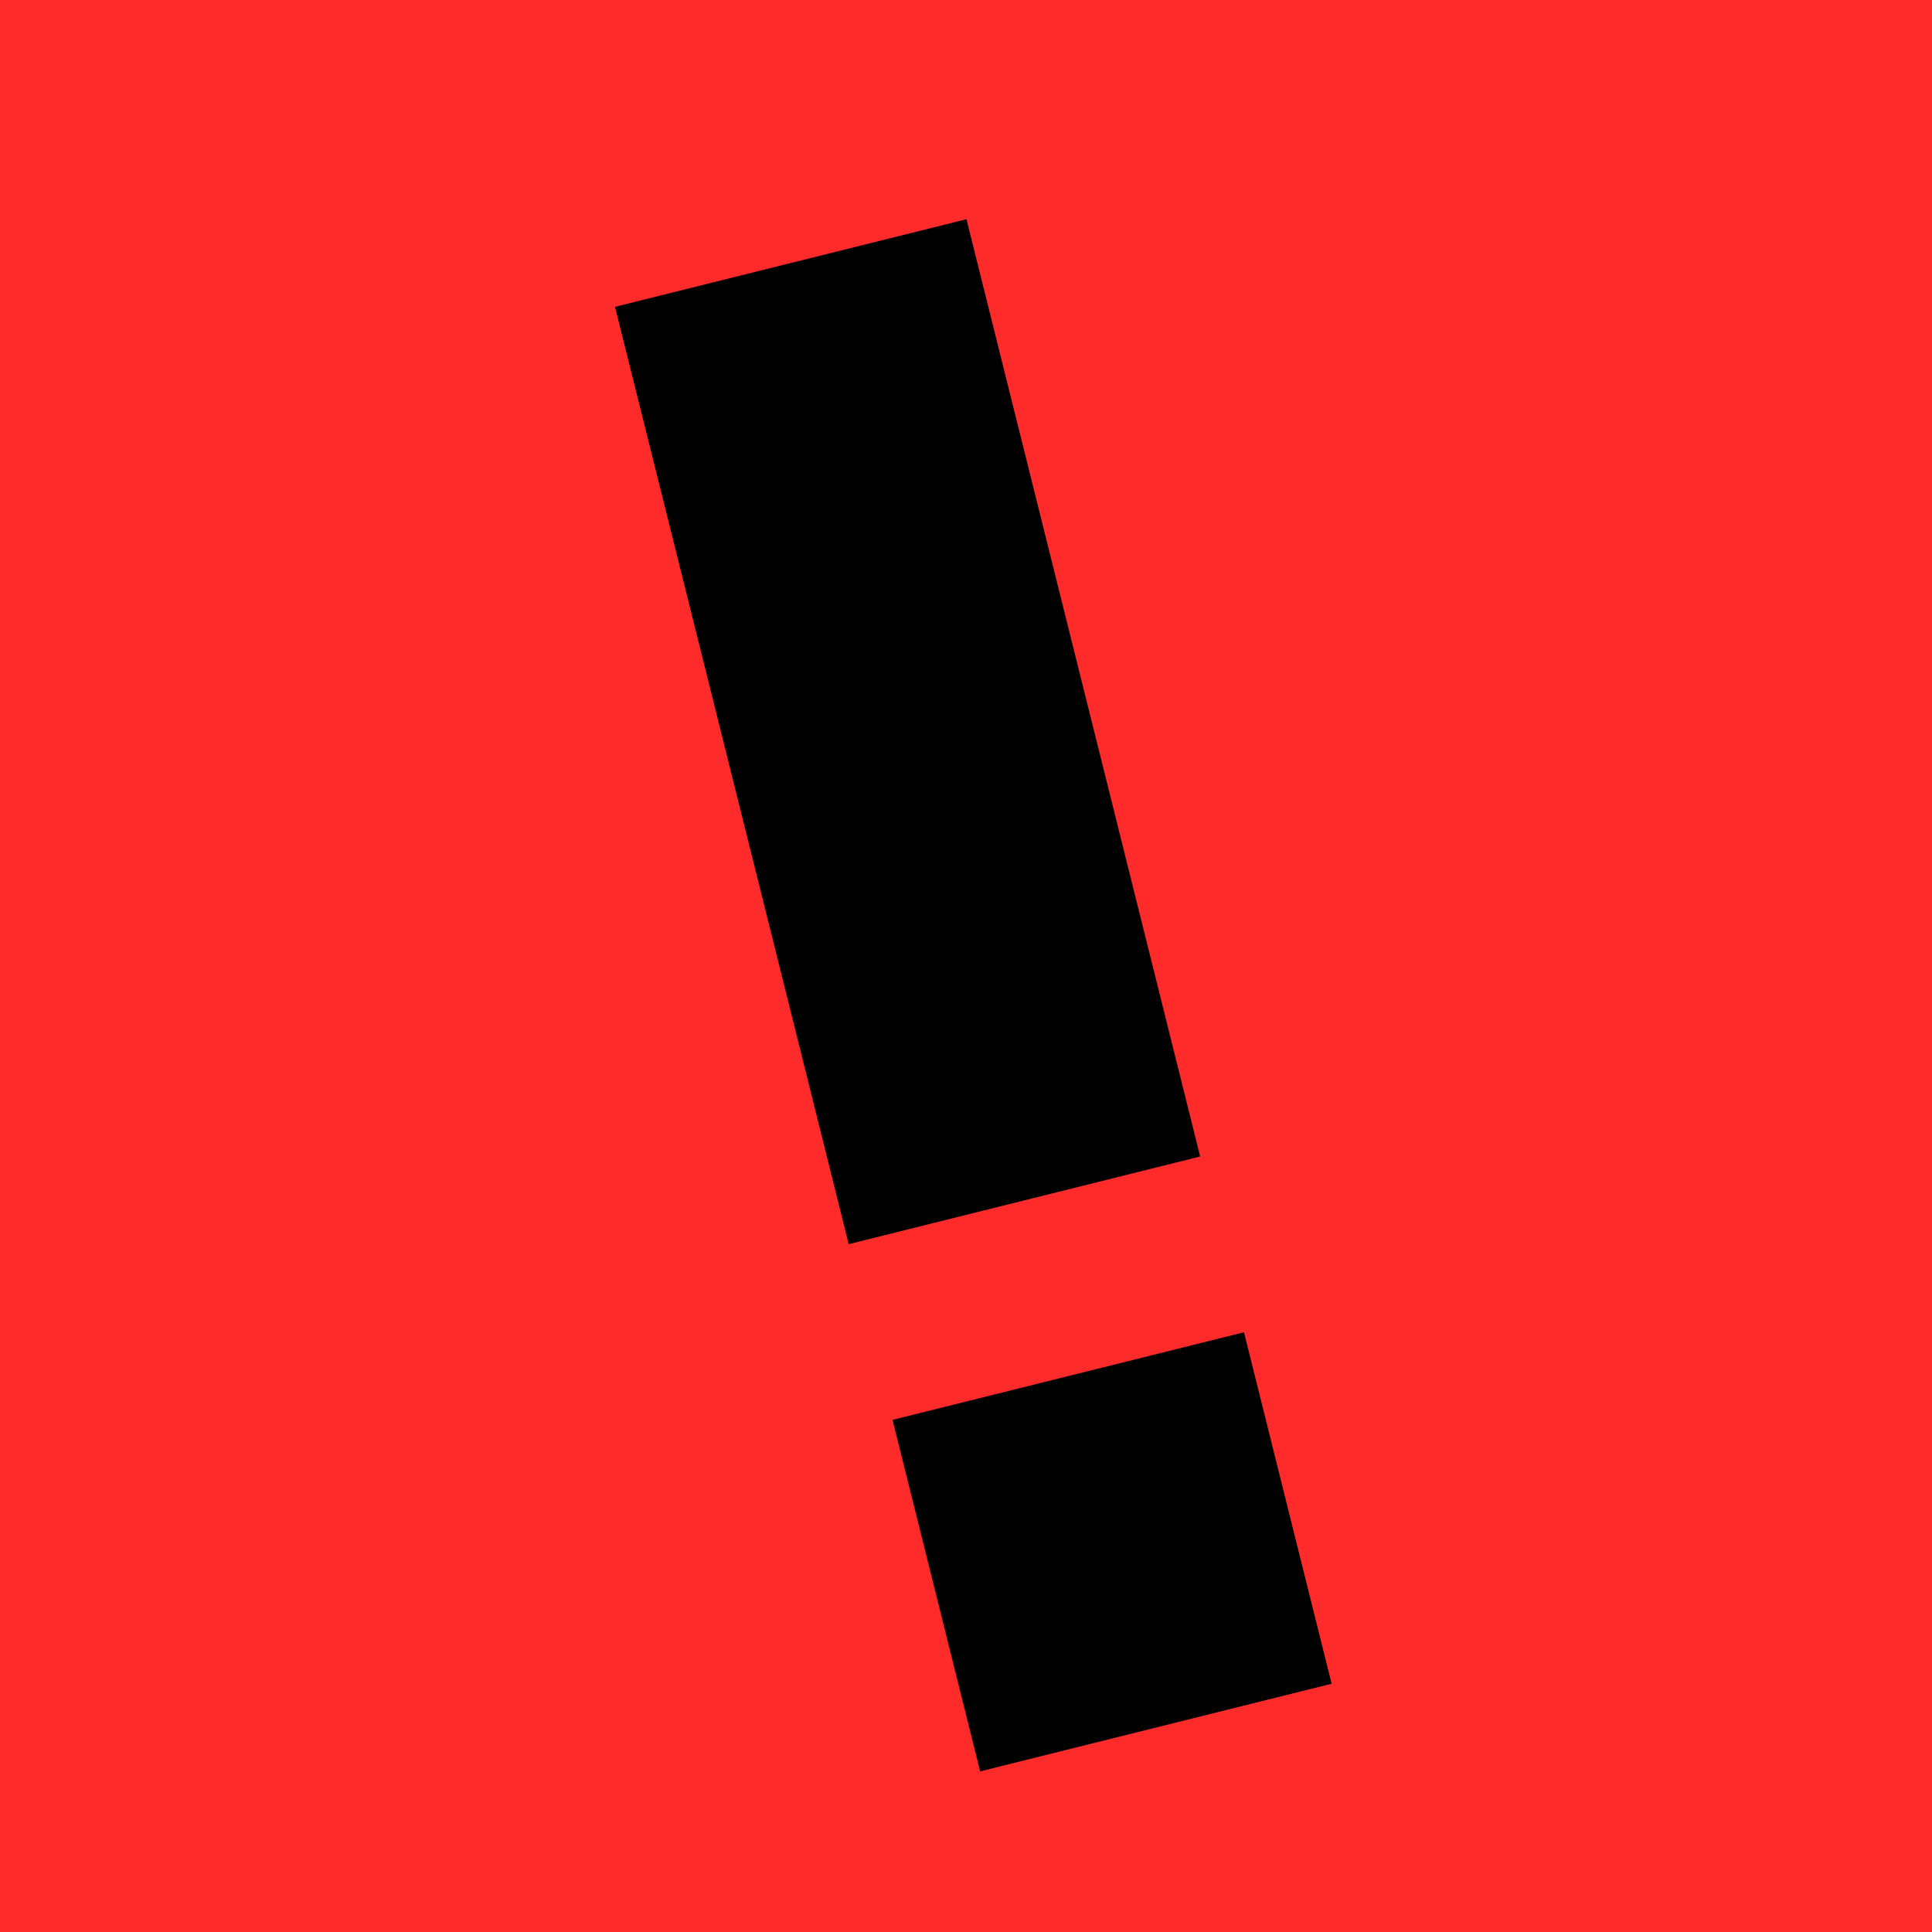
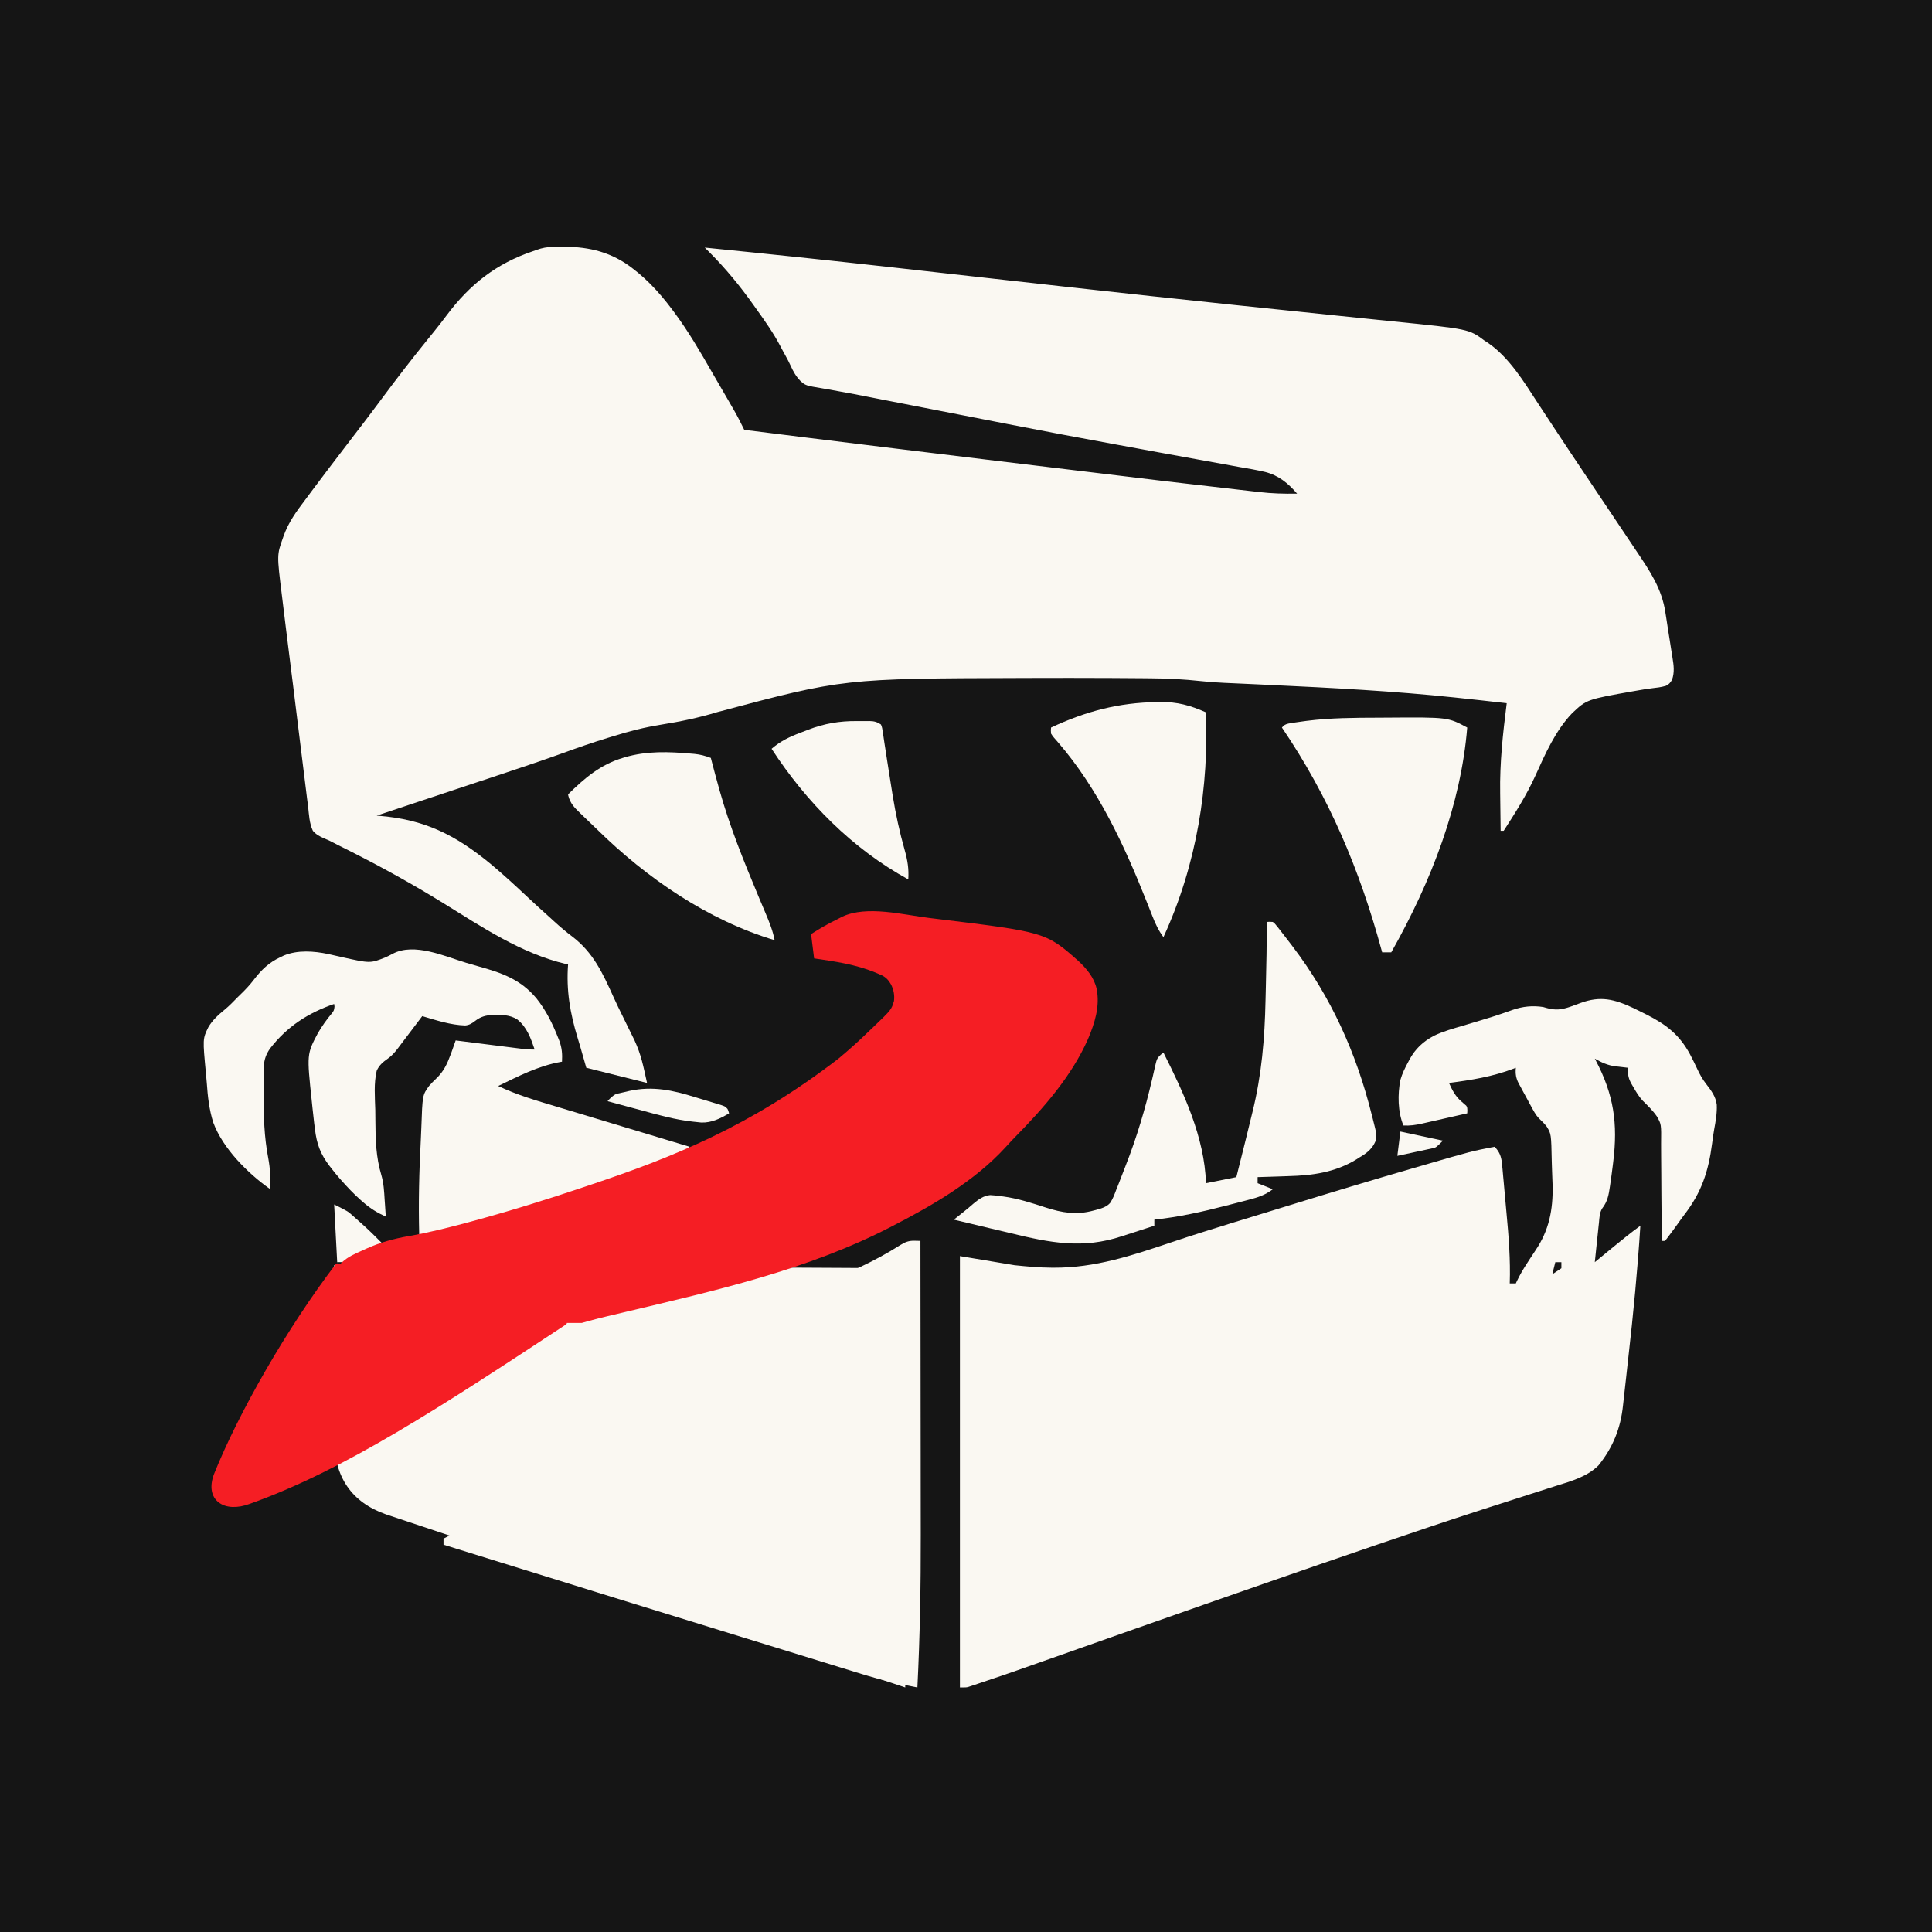
- <svg xmlns="http://www.w3.org/2000/svg" viewBox="0 0 64 64" width="64" height="64">
-   <rect width="64" height="64" fill="#ff2b2b" />
-   <g transform="rotate(-14 32 32)">
-     <rect x="26" y="8" width="12" height="32" fill="#000" />
-     <rect x="26" y="46" width="12" height="12" fill="#000" />
+ <svg xmlns="http://www.w3.org/2000/svg" width="1024" height="1024" viewBox="0 0 1024 1024" role="img" aria-label="Playdamnit mimic">
+   <rect width="1024" height="1024" fill="#151515" />
+   <g transform="translate(-9.652319 -29.77779) scale(1.610038)">
+     <g transform="translate(-88 -140)">
+       <path d="M 220 433 C 300 395 430 380 582 399 L 548 515 L 566 527 L 455 558 L 405 549 L 312 514 L 270 494 Z" fill="#151515" />
+     </g>
+     <g transform="translate(-88 -140)">
+       <path d="M 204 575 L 392 576 L 392 714 L 221 657 Q 204 651 204 632 Z" fill="#FAF8F2" />
+     </g>
+     <g fill="#FAF8F2">
+       <path d="M0 0 C0.277 -0.01 0.553 -0.02 0.838 -0.03 C9.209 -0.264 16.592 0.718 23.759 5.296 C29.873 9.36 34.926 14.753 39.285 20.613 C39.474 20.865 39.663 21.118 39.858 21.377 C44.564 27.692 48.5 34.449 52.413 41.272 C53.165 42.58 53.924 43.884 54.684 45.188 C55.602 46.766 56.519 48.346 57.434 49.926 C57.518 50.072 57.518 50.072 57.947 50.811 C58.428 51.644 58.908 52.478 59.386 53.312 C59.524 53.55 59.662 53.788 59.804 54.034 C60.963 56.061 62.001 58.143 63.031 60.238 C89.276 63.522 115.523 66.792 200.861 77.049 C203.599 77.365 206.336 77.684 209.073 78.003 C213.221 78.487 217.369 78.966 221.518 79.441 C222.945 79.605 224.372 79.77 225.799 79.937 C227.436 80.128 229.074 80.315 230.712 80.5 C231.297 80.566 231.883 80.634 232.468 80.703 C236.668 81.2 240.802 81.317 245.031 81.238 C242.054 77.794 238.962 75.239 234.511 74.102 C231.682 73.439 228.818 72.948 225.955 72.465 C224.317 72.182 222.683 71.873 221.049 71.567 C218.218 71.04 215.385 70.529 212.549 70.028 C208.042 69.233 203.541 68.406 199.04 67.573 C197.489 67.286 195.937 66.999 194.386 66.713 C193.997 66.641 193.609 66.57 193.209 66.496 C190.617 66.017 188.025 65.543 185.432 65.07 C173.619 62.918 161.824 60.682 150.039 58.387 C149.835 58.347 149.631 58.307 149.421 58.266 C144.564 57.32 139.707 56.371 134.851 55.421 C130.779 54.624 126.706 53.832 122.633 53.039 C119.717 52.472 116.8 51.905 113.884 51.337 C113.208 51.205 112.533 51.074 111.858 50.943 C111.212 50.817 110.566 50.691 109.92 50.565 C109.29 50.443 108.66 50.32 108.03 50.198 C106.511 49.902 104.991 49.604 103.473 49.302 C100.633 48.739 97.792 48.19 94.941 47.689 C93.56 47.445 92.182 47.192 90.804 46.937 C90.149 46.819 89.493 46.705 88.836 46.595 C83.229 45.66 83.229 45.66 81.468 44.084 C80.051 42.635 79.144 40.979 78.312 39.145 C77.822 38.065 77.274 37.027 76.702 35.99 C76.502 35.626 76.302 35.262 76.102 34.898 C76.002 34.716 75.902 34.534 75.799 34.346 C75.495 33.787 75.199 33.226 74.904 32.663 C72.711 28.49 70.038 24.673 67.296 20.846 C66.907 20.302 66.521 19.757 66.134 19.212 C61.689 12.941 56.915 7.119 51.476 1.682 C51.206 1.412 50.935 1.142 50.656 0.863 C50.45 0.657 50.244 0.451 50.031 0.238 C70.814 2.315 91.583 4.49 112.34 6.814 C113.128 6.903 113.917 6.991 114.706 7.079 C120.429 7.72 126.152 8.362 131.875 9.004 C143.944 10.359 156.015 11.709 168.086 13.051 C168.385 13.084 168.685 13.117 168.993 13.152 C187.325 15.19 205.663 17.171 224.009 19.088 C224.849 19.176 225.689 19.263 226.529 19.351 C237.14 20.461 247.752 21.567 258.365 22.655 C262.246 23.053 266.126 23.454 270.006 23.857 C272.226 24.087 274.447 24.316 276.668 24.54 C301.596 27.055 301.596 27.055 306.719 30.863 C306.881 30.968 306.881 30.968 307.705 31.5 C314.771 36.27 319.697 44.394 324.254 51.401 C325.061 52.638 325.875 53.872 326.688 55.105 C327.043 55.642 327.397 56.18 327.751 56.717 C327.933 56.993 328.115 57.27 328.303 57.554 C328.878 58.427 329.453 59.301 330.027 60.174 C333.405 65.31 336.822 70.419 340.245 75.524 C341.196 76.942 342.146 78.361 343.096 79.78 C343.254 80.015 343.411 80.25 343.573 80.493 C344.212 81.446 344.85 82.4 345.489 83.354 C347.241 85.971 348.994 88.588 350.75 91.203 C352.129 93.256 353.505 95.31 354.878 97.366 C355.588 98.431 356.301 99.495 357.016 100.557 C361.293 106.908 365.129 112.659 366.27 120.371 C366.359 120.936 366.449 121.501 366.54 122.065 C366.726 123.236 366.904 124.407 367.076 125.58 C367.297 127.073 367.539 128.562 367.786 130.051 C367.976 131.211 368.154 132.373 368.329 133.536 C368.413 134.086 368.501 134.635 368.594 135.184 C369.015 137.721 369.329 140.064 368.454 142.531 C367.895 143.45 367.451 144.05 366.454 144.497 C364.918 144.966 363.342 145.143 361.751 145.321 C360.158 145.51 358.579 145.788 356.999 146.061 C356.666 146.118 356.334 146.176 355.991 146.234 C340.375 148.984 340.375 148.984 335.528 153.556 C330.085 159.265 326.69 166.937 323.485 174.052 C320.585 180.463 316.843 186.337 313.031 192.238 C312.701 192.238 312.371 192.238 312.031 192.238 C311.983 189.42 311.949 186.602 311.928 183.783 C311.918 182.472 311.904 181.161 311.88 179.85 C311.705 169.871 312.784 160.122 314.031 150.238 C308.576 149.602 303.118 149.002 297.656 148.426 C297.55 148.415 297.55 148.415 297.01 148.357 C276.864 146.231 256.679 145.182 236.449 144.234 C235.516 144.19 234.584 144.146 233.651 144.102 C233.042 144.074 232.433 144.045 231.824 144.016 C231.527 144.002 231.229 143.988 230.923 143.974 C229.213 143.894 227.504 143.817 225.794 143.742 C224.73 143.696 223.667 143.647 222.603 143.598 C222.126 143.576 221.649 143.555 221.172 143.536 C218.498 143.426 215.846 143.226 213.184 142.936 C207.71 142.341 202.292 142.065 196.785 142.031 C195.855 142.024 194.926 142.015 193.996 142.005 C190.659 141.971 187.322 141.953 183.984 141.938 C183.718 141.936 183.451 141.935 183.177 141.934 C174.512 141.892 165.848 141.894 157.183 141.923 C156.282 141.926 155.38 141.928 154.479 141.931 C95.701 142.1 95.701 142.1 54.235 153.14 C48.102 155.017 42.051 156.262 35.711 157.282 C30.261 158.161 25.098 159.439 19.844 161.113 C19.27 161.288 18.696 161.463 18.121 161.637 C13.015 163.182 7.998 164.955 2.982 166.769 C-2.936 168.904 -8.894 170.914 -14.863 172.902 C-14.983 172.942 -14.983 172.942 -15.592 173.145 C-18.564 174.135 -21.537 175.123 -24.51 176.11 C-27.044 176.95 -29.577 177.793 -32.11 178.636 C-36.086 179.958 -40.062 181.28 -44.038 182.6 C-48.683 184.142 -53.326 185.689 -57.969 187.238 C-57.876 187.245 -57.876 187.245 -57.409 187.282 C-42.188 188.471 -32.096 193.56 -20.386 203.197 C-16.148 206.729 -12.106 210.478 -8.087 214.256 C-5.887 216.323 -3.652 218.35 -1.404 220.365 C-0.784 220.924 -0.167 221.487 0.449 222.051 C2.365 223.797 4.292 225.463 6.371 227.012 C13.353 232.319 16.471 239.158 20.021 247.031 C20.956 249.101 21.951 251.139 22.96 253.175 C23.514 254.295 24.061 255.419 24.609 256.543 C25.042 257.433 25.479 258.321 25.92 259.208 C26.084 259.54 26.249 259.872 26.418 260.215 C26.49 260.358 26.49 260.358 26.852 261.084 C29.141 266.057 29.756 269.499 31.031 275.238 C24.431 273.588 17.831 271.938 11.031 270.238 C10.701 269.083 10.701 269.083 9.031 263.238 C8.437 261.257 8.437 261.257 8.195 260.465 C5.698 252.251 4.4 244.821 5.031 236.238 C4.812 236.189 4.593 236.14 4.367 236.09 C-10.487 232.588 -23.393 223.853 -36.207 215.938 C-45.945 209.929 -55.856 204.431 -66.062 199.261 C-66.188 199.197 -66.188 199.197 -66.822 198.876 C-68.165 198.196 -69.51 197.52 -70.859 196.853 C-71.267 196.646 -71.674 196.436 -72.077 196.22 C-73.117 195.664 -74.141 195.163 -75.243 194.741 C-76.685 194.128 -77.938 193.442 -78.969 192.238 C-80.146 189.772 -80.253 186.885 -80.546 184.206 C-80.651 183.379 -80.762 182.553 -80.873 181.727 C-81.139 179.719 -81.381 177.71 -81.615 175.699 C-81.89 173.35 -82.189 171.005 -82.49 168.66 C-83.027 164.469 -83.542 160.276 -84.046 156.081 C-84.532 152.025 -85.031 147.97 -85.544 143.917 C-85.575 143.668 -85.607 143.419 -85.639 143.162 C-85.766 142.161 -85.893 141.159 -86.02 140.157 C-86.571 135.809 -87.112 131.459 -87.651 127.11 C-87.738 126.411 -87.825 125.712 -87.912 125.013 C-88.218 122.559 -88.52 120.105 -88.814 117.65 C-88.936 116.636 -89.059 115.623 -89.185 114.609 C-90.824 101.396 -90.824 101.396 -88.836 95.832 C-88.772 95.647 -88.708 95.462 -88.642 95.271 C-87.059 90.756 -84.392 87.069 -81.515 83.294 C-80.788 82.335 -80.075 81.365 -79.36 80.397 C-77.726 78.192 -76.07 76.003 -74.409 73.818 C-73.978 73.25 -73.547 72.682 -73.117 72.114 C-70.682 68.9 -68.24 65.692 -65.778 62.499 C-65.711 62.412 -65.711 62.412 -65.372 61.971 C-65.238 61.797 -65.104 61.624 -64.966 61.445 C-62.589 58.362 -60.23 55.267 -57.906 52.145 C-57.782 51.977 -57.657 51.81 -57.528 51.637 C-57.027 50.964 -56.526 50.29 -56.025 49.617 C-51.203 43.135 -46.277 36.75 -41.189 30.474 C-40.943 30.169 -40.696 29.865 -40.442 29.551 C-39.956 28.952 -39.471 28.353 -38.985 27.754 C-37.562 25.993 -36.177 24.21 -34.824 22.395 C-27.309 12.369 -18.548 5.475 -6.616 1.459 C-6.158 1.303 -5.702 1.139 -5.249 0.97 C-3.478 0.331 -1.878 0.056 0 0 Z " transform="translate(187.9688,99.76172)" />
+       <path d="M0 0 C0.349 -0.008 0.697 -0.016 1.057 -0.024 C6.639 -0.122 11.048 1.115 16.125 3.375 C17.02 27.414 13.367 52.914 2.125 77.375 C0.516 75.223 -0.543 72.962 -1.51 70.47 C-1.766 69.811 -2.026 69.154 -2.288 68.497 C-2.664 67.552 -3.039 66.607 -3.414 65.662 C-10.768 47.128 -19.392 28.507 -32.539 13.291 C-32.698 13.105 -32.857 12.918 -33.021 12.726 C-33.313 12.386 -33.609 12.049 -33.911 11.718 C-34.299 11.266 -34.299 11.266 -34.875 10.375 C-34.962 9.261 -34.962 9.261 -34.875 8.375 C-23.521 3.063 -12.586 0.149 0 0 Z " transform="translate(386.875,249.625)" />
+       <path d="M0 0 C1.016 -0.004 2.031 -0.011 3.047 -0.019 C22.868 -0.159 22.868 -0.159 29.216 3.246 C27.167 28.349 17.557 53.672 4.216 77.246 C3.226 77.246 2.236 77.246 1.216 77.246 C1.154 77.019 1.092 76.791 1.028 76.557 C-6.209 49.991 -16.237 26.155 -31.784 3.246 C-31.06 2.439 -30.791 2.248 -29.694 1.949 C-29.222 1.864 -28.75 1.785 -28.276 1.711 C-28.142 1.69 -28.142 1.69 -27.461 1.58 C-26.528 1.438 -25.594 1.309 -24.659 1.184 C-24.329 1.14 -23.999 1.095 -23.659 1.05 C-15.804 0.053 -7.908 0.021 0 0 Z " transform="translate(459.7841,254.7537)" />
+       <path d="M0 0 C0.722 0.005 1.443 -0 2.165 -0.006 C2.632 -0.006 3.099 -0.004 3.567 -0.002 C3.778 -0.004 3.99 -0.006 4.208 -0.009 C5.708 0.015 6.715 0.289 7.958 1.13 C8.355 1.971 8.459 2.827 8.58 3.744 C8.623 4.011 8.665 4.279 8.71 4.554 C8.85 5.444 8.978 6.336 9.106 7.228 C9.203 7.856 9.302 8.484 9.401 9.112 C9.611 10.446 9.816 11.781 10.017 13.116 C10.538 16.562 11.09 20.003 11.649 23.443 C11.704 23.781 11.758 24.118 11.815 24.466 C12.812 30.587 14.089 36.557 15.789 42.523 C16.717 45.814 17.192 48.706 16.958 52.13 C-1.558 41.97 -16.567 26.712 -28.042 9.13 C-25.139 6.614 -22.102 5.159 -18.516 3.823 C-17.672 3.507 -16.834 3.179 -15.996 2.849 C-10.723 0.817 -5.642 -0.051 0 0 Z " transform="translate(288.0425,255.8696)" />
+       <path d="M0 0 C0.139 0.012 0.139 0.012 0.842 0.07 C2.73 0.257 4.413 0.718 6.188 1.387 C6.246 1.616 6.305 1.846 6.366 2.083 C7.169 5.193 8.01 8.293 8.875 11.387 C8.911 11.516 8.911 11.516 9.094 12.169 C12.443 24.095 17.055 35.456 21.831 46.871 C21.972 47.209 22.113 47.547 22.258 47.895 C22.924 49.488 23.594 51.079 24.271 52.668 C25.488 55.541 26.596 58.309 27.188 61.387 C5.214 54.814 -14.957 40.94 -31.177 25.007 C-32.007 24.196 -32.848 23.397 -33.69 22.598 C-34.456 21.869 -35.216 21.134 -35.975 20.396 C-36.318 20.064 -36.662 19.732 -37.007 19.401 C-38.73 17.744 -40.104 16.298 -40.71 13.92 C-40.744 13.744 -40.778 13.568 -40.812 13.387 C-35.362 8.035 -30.228 3.615 -22.812 1.387 C-22.612 1.326 -22.411 1.265 -22.204 1.202 C-14.826 -0.981 -7.599 -0.673 0 0 Z " transform="translate(233.8125,266.6133)" />
+       <path d="M0 0 C0.921 -0.08 0.921 -0.08 2 0 C2.667 0.524 2.667 0.524 3.262 1.275 C3.376 1.416 3.376 1.416 3.953 2.132 C4.198 2.45 4.443 2.768 4.688 3.086 C4.949 3.417 5.21 3.749 5.471 4.08 C6.326 5.169 7.164 6.271 8 7.375 C8.144 7.564 8.288 7.754 8.437 7.949 C21.181 24.702 29.478 43.051 34.562 63.438 C34.655 63.795 34.748 64.152 34.843 64.521 C36.291 70.205 36.291 70.205 35.765 72.266 C34.84 74.405 33.365 75.748 31.42 76.982 C31.096 77.174 30.772 77.365 30.438 77.562 C30.14 77.758 29.843 77.953 29.537 78.154 C22.578 82.419 15.089 83.478 7.111 83.67 C5.963 83.7 4.817 83.746 3.67 83.791 C1.447 83.875 -0.776 83.943 -3 84 C-3 84.66 -3 85.32 -3 86 C-1.35 86.66 0.3 87.32 2 88 C-0.481 89.888 -2.905 90.679 -5.867 91.438 C-6.344 91.564 -6.82 91.69 -7.297 91.817 C-8.561 92.151 -9.827 92.477 -11.094 92.8 C-11.876 93 -12.658 93.203 -13.439 93.406 C-21.23 95.425 -28.984 97.145 -37 98 C-37 98.66 -37 99.32 -37 100 C-39.412 100.802 -41.829 101.585 -44.253 102.347 C-45.38 102.702 -46.505 103.062 -47.625 103.437 C-60.596 107.758 -71.287 105.618 -84.381 102.437 C-86.415 101.943 -88.452 101.464 -90.49 100.986 C-94.664 100.006 -98.833 99.009 -103 98 C-102.856 97.886 -102.713 97.771 -102.565 97.653 C-101.907 97.13 -101.25 96.606 -100.593 96.081 C-100.367 95.901 -100.141 95.722 -99.908 95.536 C-98.753 94.615 -97.622 93.679 -96.516 92.699 C-94.892 91.346 -93.199 90.105 -91.039 89.916 C-89.966 89.965 -88.926 90.08 -87.863 90.23 C-87.472 90.28 -87.081 90.33 -86.678 90.381 C-81.917 91.028 -77.357 92.516 -72.8 93.994 C-67.324 95.752 -62.635 96.553 -57 95 C-56.799 94.949 -56.597 94.899 -56.39 94.846 C-54.668 94.392 -52.81 93.893 -51.578 92.534 C-50.654 91.182 -50.105 89.669 -49.535 88.145 C-49.336 87.649 -49.135 87.154 -48.933 86.659 C-48.396 85.328 -47.884 83.99 -47.379 82.647 C-47.062 81.81 -46.737 80.977 -46.41 80.144 C-42.814 70.973 -40.037 61.677 -37.801 52.087 C-37.69 51.619 -37.579 51.15 -37.469 50.682 C-37.265 49.821 -37.072 48.959 -36.886 48.095 C-36.164 44.975 -36.164 44.975 -34.928 43.728 C-34.622 43.488 -34.315 43.248 -34 43 C-27.287 56.355 -20.489 70.846 -20 86 C-18.35 85.67 -18.35 85.67 -10 84 C-9.07 80.327 -8.148 76.654 -7.241 72.976 C-7.078 72.316 -6.915 71.656 -6.751 70.997 C-6.226 68.875 -5.707 66.751 -5.195 64.625 C-5.028 63.937 -4.86 63.25 -4.69 62.563 C-1.669 50.361 -0.654 38.359 -0.399 25.813 C-0.367 24.302 -0.327 22.793 -0.288 21.283 C-0.101 14.187 0.027 7.098 0 0 Z " transform="translate(423,322)" />
+       <path d="M0 0 C1.293 0.39 2.59 0.764 3.892 1.125 C11.564 3.256 17.745 5.373 22.98 11.601 C26.199 15.603 28.319 19.953 30.196 24.706 C30.26 24.867 30.26 24.867 30.584 25.679 C31.435 28.002 31.592 30.056 31.446 32.519 C31.272 32.548 31.097 32.577 30.918 32.607 C23.575 33.934 17.104 37.286 10.446 40.519 C16.566 43.448 22.98 45.315 29.464 47.256 C31.015 47.721 32.566 48.191 34.116 48.661 C37.04 49.546 39.966 50.427 42.891 51.306 C46.227 52.309 49.562 53.317 52.896 54.325 C59.745 56.394 66.595 58.459 73.446 60.519 C72.197 61.904 71.131 62.794 69.359 63.473 C69.157 63.552 68.955 63.631 68.747 63.712 C68.072 63.974 67.394 64.227 66.715 64.48 C66.22 64.668 65.725 64.856 65.23 65.045 C63.865 65.562 62.497 66.07 61.127 66.574 C60.253 66.896 59.38 67.219 58.508 67.543 C47.48 71.617 36.304 75.186 25.07 78.639 C24.453 78.829 23.836 79.019 23.219 79.21 C14.031 82.046 4.816 84.748 -4.482 87.206 C-5.112 87.373 -5.742 87.54 -6.371 87.708 C-7.537 88.017 -8.704 88.322 -9.871 88.625 C-10.216 88.716 -10.56 88.808 -10.916 88.902 C-12.5 89.308 -13.916 89.638 -15.554 89.519 C-15.832 79.098 -15.585 68.679 -15.027 58.271 C-14.959 56.986 -14.905 55.702 -14.862 54.417 C-14.482 43.473 -14.482 43.473 -12.27 40.454 C-11.522 39.592 -10.744 38.804 -9.913 38.022 C-7.452 35.681 -6.351 33.234 -5.179 30.081 C-5.094 29.853 -5.009 29.625 -4.921 29.39 C-4.446 28.106 -3.992 26.816 -3.554 25.519 C-3.258 25.556 -2.962 25.594 -2.657 25.633 C0.139 25.987 2.934 26.34 5.73 26.692 C7.167 26.873 8.604 27.055 10.041 27.237 C11.428 27.413 12.816 27.588 14.204 27.762 C14.732 27.829 15.261 27.896 15.79 27.963 C16.531 28.058 17.274 28.151 18.016 28.243 C18.233 28.271 18.45 28.3 18.674 28.328 C19.939 28.484 21.172 28.545 22.446 28.519 C21.196 24.828 19.868 21.065 16.705 18.602 C14.277 17.063 11.545 17.055 8.746 17.101 C6.38 17.251 4.762 17.64 2.883 19.081 C1.811 19.904 0.948 20.475 -0.424 20.595 C-5.282 20.447 -9.933 18.886 -14.554 17.519 C-14.668 17.671 -14.783 17.822 -14.9 17.979 C-16.113 19.589 -17.331 21.195 -18.552 22.798 C-19.004 23.394 -19.455 23.99 -19.905 24.587 C-20.559 25.457 -21.218 26.322 -21.878 27.187 C-22.097 27.479 -22.315 27.772 -22.54 28.074 C-23.59 29.442 -24.559 30.595 -25.987 31.575 C-27.565 32.691 -28.762 33.717 -29.554 35.519 C-30.527 39.653 -30.134 44.168 -30.014 48.376 C-29.984 49.64 -29.981 50.904 -29.977 52.169 C-29.957 58.258 -29.78 63.96 -28.024 69.826 C-27.231 72.502 -27.098 75.247 -26.929 78.019 C-26.891 78.561 -26.852 79.102 -26.812 79.644 C-26.719 80.935 -26.634 82.227 -26.554 83.519 C-29.301 82.269 -31.581 80.89 -33.867 78.894 C-34.162 78.637 -34.458 78.381 -34.762 78.116 C-37.084 76.065 -39.194 73.842 -41.242 71.519 C-41.38 71.364 -41.518 71.208 -41.661 71.048 C-42.671 69.906 -43.619 68.723 -44.554 67.519 C-44.715 67.313 -44.877 67.107 -45.043 66.895 C-48.063 62.961 -49.318 59.573 -49.882 54.679 C-49.966 54.033 -50.05 53.386 -50.134 52.74 C-50.346 51.038 -50.529 49.335 -50.699 47.629 C-50.769 46.929 -50.842 46.229 -50.916 45.529 C-52.563 30.031 -52.563 30.031 -48.895 23.085 C-47.547 20.802 -46.044 18.657 -44.336 16.631 C-43.643 15.764 -43.556 15.541 -43.438 14.37 C-43.477 14.089 -43.515 13.808 -43.554 13.519 C-52.046 16.411 -59.057 20.951 -64.604 28.116 C-65.996 30.062 -66.577 31.81 -66.742 34.206 C-66.754 35.484 -66.707 36.74 -66.625 38.014 C-66.522 39.761 -66.59 41.498 -66.648 43.245 C-66.849 50.343 -66.592 57.196 -65.266 64.182 C-64.611 67.667 -64.442 70.973 -64.554 74.519 C-71.934 69.337 -80.192 61.091 -83.339 52.57 C-84.695 48.342 -85.172 43.97 -85.477 39.559 C-85.556 38.498 -85.656 37.44 -85.761 36.381 C-86.84 24.986 -86.84 24.986 -84.967 21.159 C-83.603 18.817 -81.626 17.044 -79.546 15.347 C-78.069 14.137 -76.761 12.761 -75.428 11.397 C-74.993 10.958 -74.551 10.527 -74.106 10.097 C-72.66 8.696 -71.323 7.272 -70.097 5.667 C-67.49 2.261 -65.058 -0.128 -61.179 -1.919 C-60.84 -2.083 -60.501 -2.247 -60.152 -2.416 C-55.551 -4.313 -50.247 -3.915 -45.469 -2.914 C-44.083 -2.604 -42.698 -2.288 -41.313 -1.97 C-31.73 0.169 -31.73 0.169 -26.833 -1.75 C-25.965 -2.125 -25.134 -2.54 -24.305 -2.994 C-17.209 -6.791 -7.108 -2.151 0 0 Z " transform="translate(159.5542,335.4812)" />
+       <path d="M0 0 C1.242 0.588 2.47 1.201 3.696 1.822 C3.906 1.928 4.117 2.034 4.334 2.143 C10.845 5.436 15.231 8.763 18.759 15.322 C19.591 16.916 20.388 18.525 21.146 20.156 C21.972 21.929 22.853 23.506 24.055 25.049 C25.691 27.16 27.178 29.118 27.531 31.832 C27.663 34.606 27.174 37.32 26.674 40.037 C26.4 41.541 26.2 43.048 26.007 44.564 C24.806 53.814 22.537 60.701 16.84 68.096 C16.081 69.096 15.358 70.123 14.63 71.147 C13.618 72.555 12.599 73.956 11.548 75.334 C11.346 75.599 11.145 75.864 10.937 76.138 C10.846 76.23 10.846 76.23 10.384 76.697 C10.054 76.697 9.724 76.697 9.384 76.697 C9.384 76.598 9.384 76.598 9.385 76.092 C9.392 71.199 9.366 66.307 9.303 61.414 C9.274 59.048 9.255 56.682 9.263 54.315 C9.27 52.249 9.256 50.184 9.217 48.117 C9.197 47.026 9.187 45.937 9.203 44.845 C9.288 38.274 9.288 38.274 7.795 35.672 C6.454 33.747 4.796 32.142 3.125 30.505 C1.862 29.13 0.939 27.558 0.009 25.947 C-0.164 25.651 -0.336 25.355 -0.514 25.049 C-1.446 23.404 -1.785 22.132 -1.674 20.239 C-1.655 20.061 -1.636 19.882 -1.616 19.697 C-1.808 19.678 -1.999 19.658 -2.196 19.637 C-3.087 19.54 -3.976 19.431 -4.866 19.322 C-5.017 19.307 -5.017 19.307 -5.777 19.229 C-8.382 18.896 -10.346 17.967 -12.616 16.697 C-12.522 16.873 -12.428 17.049 -12.33 17.23 C-6.383 28.513 -4.978 38.035 -6.554 50.697 C-6.592 51.01 -6.63 51.322 -6.668 51.644 C-6.925 53.75 -7.21 55.849 -7.519 57.947 C-7.558 58.22 -7.596 58.493 -7.636 58.773 C-8.045 61.563 -8.411 63.71 -10.17 65.983 C-11.062 67.409 -11.095 69.068 -11.249 70.709 C-11.27 70.896 -11.27 70.896 -11.375 71.84 C-11.483 72.821 -11.584 73.802 -11.681 74.784 C-11.782 75.79 -11.893 76.796 -12.003 77.801 C-12.216 79.766 -12.42 81.731 -12.616 83.697 C-12.487 83.591 -12.359 83.485 -12.226 83.376 C-10.863 82.255 -9.5 81.136 -8.136 80.017 C-7.63 79.601 -7.124 79.185 -6.618 78.769 C-3.667 76.341 -0.703 73.952 2.384 71.697 C1.461 86.242 0.053 100.74 -1.592 115.219 C-1.619 115.453 -1.645 115.688 -1.673 115.929 C-1.686 116.046 -1.686 116.046 -1.753 116.638 C-1.939 118.28 -2.117 119.923 -2.291 121.566 C-2.508 123.605 -2.736 125.642 -2.977 127.678 C-3.102 128.73 -3.222 129.781 -3.328 130.835 C-4.112 138.389 -6.62 144.631 -11.394 150.592 C-15.136 154.322 -20.368 155.773 -25.263 157.303 C-26.29 157.626 -27.315 157.957 -28.34 158.286 C-30.119 158.858 -31.899 159.426 -33.68 159.991 C-38.294 161.455 -42.899 162.946 -47.504 164.436 C-48.269 164.683 -49.033 164.93 -49.798 165.177 C-61.275 168.886 -72.702 172.738 -84.116 176.635 C-84.611 176.804 -85.106 176.973 -85.601 177.141 C-108.725 185.034 -131.799 193.073 -163.865 204.362 C-165.089 204.793 -166.313 205.224 -167.536 205.655 C-169.063 206.193 -170.591 206.731 -172.118 207.268 C-172.269 207.322 -172.269 207.322 -173.033 207.591 C-176.312 208.746 -179.59 209.901 -182.868 211.059 C-204.545 218.714 -204.545 218.714 -212.603 221.427 C-213.237 221.64 -213.87 221.854 -214.503 222.07 C-215.344 222.355 -216.185 222.636 -217.028 222.916 C-217.265 222.997 -217.503 223.078 -217.747 223.162 C-217.967 223.233 -218.187 223.305 -218.413 223.379 C-218.599 223.441 -218.785 223.503 -218.976 223.567 C-219.616 223.697 -219.616 223.697 -221.616 223.697 C-221.616 176.837 -221.616 129.977 -221.616 81.697 C-218.646 82.192 -218.646 82.192 -203.616 84.697 C-199.562 85.113 -195.611 85.487 -191.554 85.51 C-191.291 85.512 -191.028 85.514 -190.756 85.516 C-177.112 85.58 -164.899 81.498 -152.093 77.182 C-145.522 74.969 -138.912 72.896 -132.284 70.858 C-132.15 70.816 -132.15 70.816 -131.468 70.606 C-128.415 69.668 -125.362 68.731 -122.309 67.796 C-119.217 66.849 -116.127 65.897 -113.037 64.944 C-99.434 60.75 -85.812 56.632 -72.139 52.673 C-71.141 52.384 -70.143 52.094 -69.146 51.804 C-53.224 47.175 -53.224 47.175 -45.616 45.697 C-44.319 47.009 -43.629 48.339 -43.321 50.139 C-43.073 51.966 -42.92 53.802 -42.765 55.639 C-42.701 56.328 -42.637 57.017 -42.572 57.706 C-42.437 59.153 -42.308 60.599 -42.184 62.046 C-42.027 63.87 -41.858 65.693 -41.686 67.516 C-40.958 75.253 -40.358 82.923 -40.616 90.697 C-39.956 90.697 -39.296 90.697 -38.616 90.697 C-38.567 90.589 -38.567 90.589 -38.32 90.04 C-37.277 87.842 -36.078 85.812 -34.741 83.779 C-34.392 83.241 -34.043 82.703 -33.695 82.164 C-33.161 81.342 -32.625 80.523 -32.075 79.711 C-27.673 73.182 -26.389 66.489 -26.499 58.744 C-26.536 57.175 -26.6 55.607 -26.673 54.039 C-26.722 52.971 -26.756 51.903 -26.778 50.834 C-26.964 41.49 -26.964 41.49 -28.433 39.085 C-29.219 38.051 -30.137 37.178 -31.075 36.285 C-32.115 35.157 -32.808 33.811 -33.538 32.471 C-33.69 32.193 -33.842 31.915 -33.999 31.628 C-34.305 31.064 -34.608 30.498 -34.909 29.931 C-35.372 29.062 -35.847 28.2 -36.323 27.338 C-36.625 26.779 -36.926 26.219 -37.226 25.658 C-37.366 25.405 -37.507 25.152 -37.652 24.891 C-38.579 23.113 -38.793 21.693 -38.616 19.697 C-38.719 19.738 -38.719 19.738 -39.236 19.941 C-46.208 22.617 -53.234 23.742 -60.616 24.697 C-59.529 27.096 -58.521 29.094 -56.491 30.822 C-56.13 31.132 -55.773 31.447 -55.421 31.768 C-55.266 31.899 -55.111 32.031 -54.952 32.167 C-54.616 32.697 -54.616 32.697 -54.566 33.756 C-54.583 34.066 -54.599 34.377 -54.616 34.697 C-56.911 35.223 -59.206 35.745 -61.502 36.262 C-62.568 36.502 -63.634 36.744 -64.7 36.988 C-65.73 37.225 -66.761 37.458 -67.793 37.689 C-68.373 37.819 -68.953 37.953 -69.532 38.088 C-71.594 38.546 -73.503 38.826 -75.616 38.697 C-77.488 34.208 -77.546 28.428 -76.616 23.697 C-76.009 21.569 -75.049 19.633 -73.991 17.697 C-73.874 17.472 -73.756 17.247 -73.634 17.016 C-71.718 13.444 -69.12 11.051 -65.549 9.142 C-62.479 7.68 -59.177 6.767 -55.921 5.816 C-54.902 5.517 -53.885 5.208 -52.868 4.899 C-51.658 4.531 -50.447 4.164 -49.234 3.803 C-47.188 3.192 -45.156 2.552 -43.137 1.855 C-42.935 1.786 -42.733 1.716 -42.525 1.645 C-41.565 1.315 -40.608 0.98 -39.653 0.637 C-36.356 -0.508 -33.076 -0.836 -29.616 -0.303 C-29.257 -0.2 -28.898 -0.098 -28.528 0.008 C-25.582 0.84 -23.566 0.588 -20.677 -0.393 C-19.562 -0.787 -18.455 -1.199 -17.349 -1.614 C-10.764 -4.045 -6.258 -2.901 0 0 Z M-25.616 83.697 C-25.781 84.357 -25.781 84.357 -26.616 87.697 C-25.626 87.037 -24.636 86.377 -23.616 85.697 C-23.616 85.037 -23.616 84.377 -23.616 83.697 C-24.276 83.697 -24.936 83.697 -25.616 83.697 Z " transform="translate(543.6164,350.3026)" />
+       <path d="M0 0 C0.913 0.284 1.83 0.554 2.747 0.824 C3.637 1.088 4.524 1.359 5.411 1.632 C5.831 1.761 6.251 1.888 6.673 2.013 C9.923 2.982 9.923 2.982 10.718 3.874 C11 4.429 11 4.429 11.238 5.335 C8.41 7.037 5.438 8.493 2.074 8.364 C1.291 8.294 0.517 8.213 -0.262 8.116 C-0.473 8.093 -0.683 8.07 -0.9 8.046 C-6.427 7.425 -11.761 5.957 -17.111 4.485 C-18.431 4.124 -19.753 3.772 -21.075 3.419 C-23.64 2.733 -26.202 2.038 -28.762 1.335 C-27.86 0.326 -27.086 -0.521 -25.836 -1.075 C-24.771 -1.323 -23.707 -1.566 -22.637 -1.79 C-22.284 -1.876 -21.931 -1.963 -21.567 -2.052 C-13.956 -3.716 -7.25 -2.289 0 0 Z " transform="translate(234.7623,379.6648)" />
+       <path d="M0 0 C4.62 0.99 9.24 1.98 14 3 C11.75 5.25 11.75 5.25 10.58 5.502 C10.319 5.562 10.059 5.622 9.791 5.684 C9.654 5.712 9.654 5.712 8.961 5.852 C8.675 5.915 8.389 5.979 8.095 6.045 C7.19 6.245 6.283 6.435 5.375 6.625 C4.758 6.76 4.14 6.895 3.523 7.031 C2.017 7.363 0.509 7.681 -1 8 C-0.67 5.36 -0.34 2.72 0 0 Z " transform="translate(467,391)" />
+       <path d="M0 0 C4.502 2.251 4.502 2.251 6 3.586 C6.162 3.729 6.325 3.872 6.492 4.019 C6.998 4.467 7.499 4.921 8 5.375 C8.333 5.67 8.666 5.964 9 6.258 C11.428 8.412 13.726 10.685 16 13 C14.35 13.862 12.696 14.716 11.038 15.563 C10.475 15.852 9.914 16.143 9.353 16.437 C8.544 16.859 7.732 17.274 6.918 17.688 C6.671 17.819 6.424 17.95 6.169 18.085 C6.049 18.145 6.049 18.145 5.442 18.449 C5.339 18.503 5.339 18.503 4.816 18.772 C4 19 4 19 1 19 C0.67 12.73 0.34 6.46 0 0 Z " transform="translate(116,415)" />
+       <path d="M0 0 C0.178 0.004 0.178 0.004 1.078 0.022 C1.347 0.032 1.615 0.041 1.892 0.051 C1.915 15.167 1.933 30.284 1.943 45.4 C1.944 47.201 1.946 49.001 1.947 50.802 C1.947 50.981 1.947 50.981 1.948 51.887 C1.952 57.626 1.96 63.364 1.969 69.102 C1.979 75.027 1.984 80.952 1.986 86.877 C1.987 90.189 1.99 93.501 1.998 96.814 C2.035 113.585 1.722 130.299 0.892 147.051 C-5.325 145.903 -11.359 144.516 -17.401 142.631 C-18.176 142.393 -18.952 142.156 -19.727 141.919 C-21.384 141.411 -23.041 140.901 -24.696 140.387 C-27.134 139.631 -29.573 138.881 -32.013 138.132 C-36.313 136.811 -40.611 135.485 -44.909 134.157 C-48.626 133.008 -52.344 131.861 -56.063 130.717 C-56.309 130.641 -56.555 130.565 -56.809 130.487 C-57.806 130.18 -58.802 129.873 -59.799 129.567 C-72.017 125.806 -84.231 122.034 -96.444 118.256 C-97.098 118.054 -97.753 117.851 -98.407 117.649 C-117.313 111.802 -136.215 105.939 -155.108 100.051 C-155.108 99.391 -155.108 98.731 -155.108 98.051 C-129.525 85.021 -103.854 72.488 -76.026 61.644 C-75.333 61.374 -74.639 61.104 -73.946 60.834 C-71.989 60.07 -70.03 59.312 -68.066 58.564 C-67.471 58.337 -66.877 58.108 -66.284 57.878 C-65.469 57.562 -64.652 57.253 -63.834 56.946 C-63.6 56.854 -63.367 56.762 -63.126 56.668 C-61.425 56.041 -59.913 55.949 -58.108 56.051 C-58.108 55.391 -58.108 54.731 -58.108 54.051 C-58.416 53.942 -58.723 53.834 -59.041 53.722 C-62.269 52.535 -64.915 50.98 -67.69 48.969 C-68.112 48.669 -68.534 48.37 -68.956 48.072 C-70.059 47.29 -71.158 46.504 -72.256 45.715 C-74.209 44.314 -76.167 42.922 -78.127 41.531 C-78.338 41.382 -78.548 41.232 -78.765 41.078 C-82.777 38.231 -86.895 35.588 -91.108 33.051 C-90.1 31.797 -89.169 30.971 -87.618 30.484 C-87.03 30.327 -86.44 30.177 -85.849 30.033 C-85.525 29.948 -85.2 29.862 -84.865 29.775 C-84.159 29.59 -83.452 29.409 -82.744 29.231 C-81.606 28.944 -80.471 28.649 -79.335 28.351 C-77.919 27.981 -76.503 27.612 -75.086 27.246 C-70.627 26.095 -66.178 24.907 -61.733 23.707 C-61.523 23.65 -61.313 23.594 -61.096 23.535 C-42.031 18.385 -21.549 12.092 -4.741 1.421 C-3.093 0.407 -1.96 -0.053 0 0 Z " transform="translate(307.1079,426.9492)" />
+     </g>
+     <defs>
+       <clipPath id="tongue-root-2" clipPathUnits="userSpaceOnUse">
+         <path d="M 0 0 H 1600 V 594 H 280 L 205 575 H 0 Z" transform="translate(-88 -140)" />
+       </clipPath>
+     </defs>
+     <g fill="#F51E24" clip-path="url(#tongue-root-2)">
+       <path d="M0 0 C0.365 0.044 0.73 0.088 1.106 0.134 C38.359 4.65 38.359 4.65 49.183 14.213 C51.878 16.74 54.311 19.635 55.125 23.312 C56.271 29.077 54.523 34.548 52.304 39.821 C46.914 52.05 37.698 62.537 28.438 71.964 C27.304 73.121 26.205 74.307 25.117 75.508 C14.977 86.565 1.324 94.512 -11.875 101.312 C-12.177 101.469 -12.48 101.626 -12.791 101.787 C-40.019 115.847 -70.392 122.665 -99.999 129.699 C-100.339 129.78 -100.679 129.861 -101.029 129.944 C-102.616 130.322 -104.203 130.698 -105.791 131.07 C-109.856 132.03 -113.869 133.132 -117.875 134.312 C-117.695 134.407 -117.515 134.502 -117.329 134.6 C-103.214 142.031 -89.402 149.852 -75.875 158.312 C-77.556 160.315 -79.317 161.01 -81.75 161.871 C-82.146 162.016 -82.541 162.162 -82.937 162.309 C-83.793 162.625 -84.651 162.939 -85.509 163.251 C-87.904 164.124 -90.288 165.026 -92.672 165.93 C-92.924 166.025 -93.176 166.121 -93.436 166.219 C-99.385 168.477 -105.266 170.894 -111.125 173.375 C-111.391 173.488 -111.657 173.6 -111.931 173.716 C-126.294 179.806 -140.464 186.333 -154.645 192.832 C-161.51 195.979 -168.378 199.118 -175.25 202.25 C-175.597 202.408 -175.944 202.566 -176.301 202.729 C-187.41 207.794 -198.563 212.718 -209.875 217.312 C-208.285 213.447 -205.714 210.365 -203.125 207.125 C-202.639 206.512 -202.153 205.9 -201.667 205.287 C-189.53 190.006 -176.965 175.074 -163.854 160.618 C-160.793 157.24 -157.815 153.796 -154.875 150.312 C-156.435 149.273 -157.978 148.46 -159.875 148.312 C-162.576 148.796 -165.048 150.306 -167.457 151.555 C-168.195 151.923 -168.935 152.286 -169.675 152.649 C-171.43 153.514 -173.176 154.398 -174.919 155.288 C-176.84 156.268 -178.77 157.228 -180.702 158.186 C-184.321 159.982 -187.93 161.798 -191.534 163.623 C-195.428 165.594 -199.328 167.554 -203.23 169.508 C-203.561 169.673 -203.892 169.839 -204.233 170.009 C-210.326 173.058 -216.457 176.02 -222.609 178.948 C-225.013 180.092 -227.415 181.24 -229.816 182.391 C-230.077 182.516 -230.339 182.641 -230.608 182.77 C-234.077 184.433 -237.531 186.124 -240.965 187.859 C-241.156 187.956 -241.348 188.053 -241.546 188.152 C-243.462 189.12 -245.374 190.094 -247.281 191.078 C-247.874 191.38 -248.466 191.682 -249.059 191.984 C-249.319 192.121 -249.579 192.258 -249.847 192.399 C-251.252 193.111 -252.258 193.475 -253.875 193.312 C-252.637 189.442 -250.734 186.557 -248.195 183.41 C-247.065 182.007 -245.956 180.588 -244.848 179.168 C-244.609 178.863 -244.371 178.558 -244.125 178.244 C-242.274 175.866 -240.498 173.44 -238.746 170.988 C-238.614 170.803 -238.482 170.619 -238.346 170.428 C-237.67 169.482 -236.995 168.535 -236.32 167.587 C-230.727 159.74 -224.879 152.159 -218.797 144.686 C-217.107 142.607 -215.453 140.504 -213.824 138.379 C-210.655 134.249 -207.394 130.192 -204.123 126.144 C-203.549 125.434 -202.978 124.723 -202.407 124.012 C-192.995 112.284 -192.995 112.284 -186 109.188 C-185.72 109.06 -185.44 108.933 -185.152 108.802 C-180.616 106.765 -176.168 105.57 -171.286 104.718 C-164.587 103.546 -158.06 101.899 -151.5 100.125 C-151.222 100.05 -150.944 99.975 -150.658 99.897 C-138.211 96.524 -125.921 92.715 -113.703 88.592 C-112.861 88.308 -112.018 88.025 -111.176 87.742 C-84.819 78.892 -59.008 68.742 -29.875 46.312 C-29.644 46.12 -29.413 45.927 -29.176 45.728 C-26.174 43.209 -23.271 40.602 -20.457 37.874 C-19.861 37.299 -19.259 36.729 -18.657 36.16 C-12.438 30.228 -12.438 30.228 -11.574 27.287 C-11.362 25.361 -11.674 23.732 -12.498 21.983 C-13.271 20.608 -14.077 19.664 -15.469 18.926 C-15.934 18.714 -16.404 18.51 -16.875 18.312 C-17.019 18.251 -17.019 18.251 -17.75 17.939 C-24.222 15.293 -30.996 14.302 -37.875 13.312 C-38.205 10.672 -38.535 8.033 -38.875 5.312 C-36.069 3.502 -33.186 1.852 -30.178 0.397 C-29.651 0.138 -29.132 -0.139 -28.614 -0.417 C-20.517 -4.22 -8.475 -1.032 0 0 Z " transform="translate(311.875,320.6875)" />
+     </g>
+     <g transform="translate(-88 -140)">
+       <path d="M 205 575 L 280 594 C 239 621 207 642 176 653 C 168 656 162 652 165 644 C 173 624 189 596 205 575 Z" fill="#F51E24" stroke="#F51E24" stroke-width="1.2" stroke-linejoin="round" />
+     </g>
  </g>
</svg>
